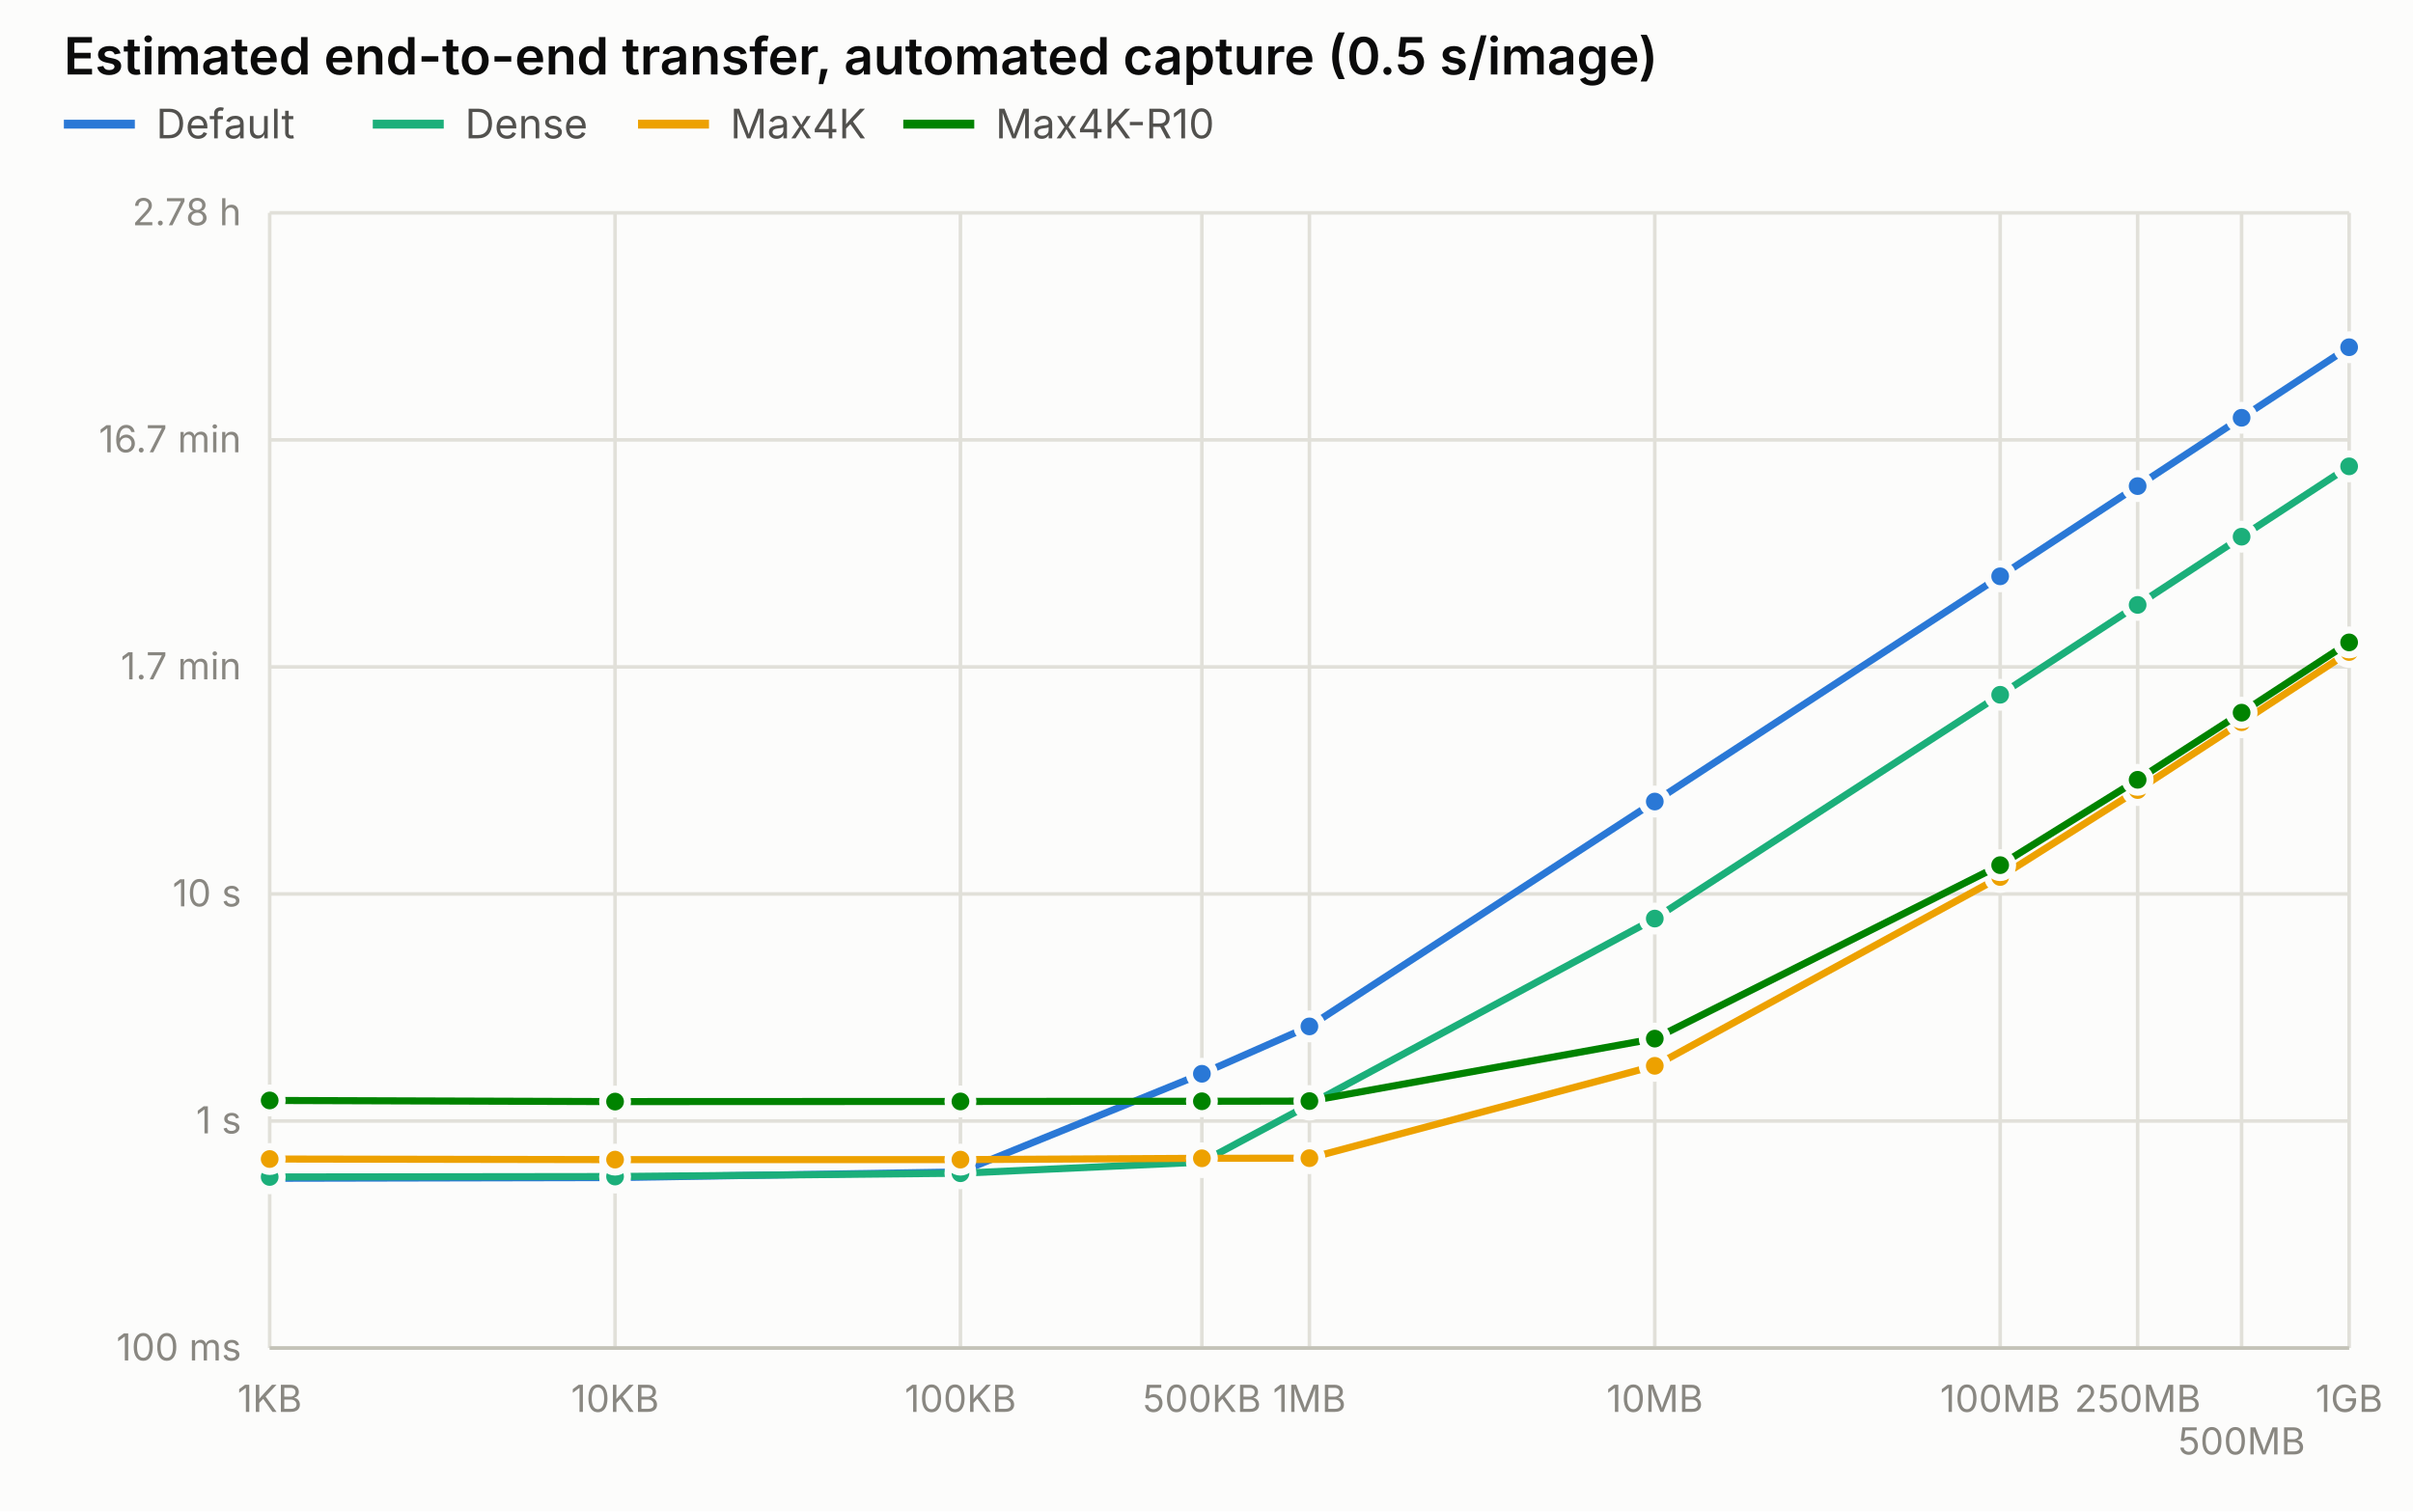
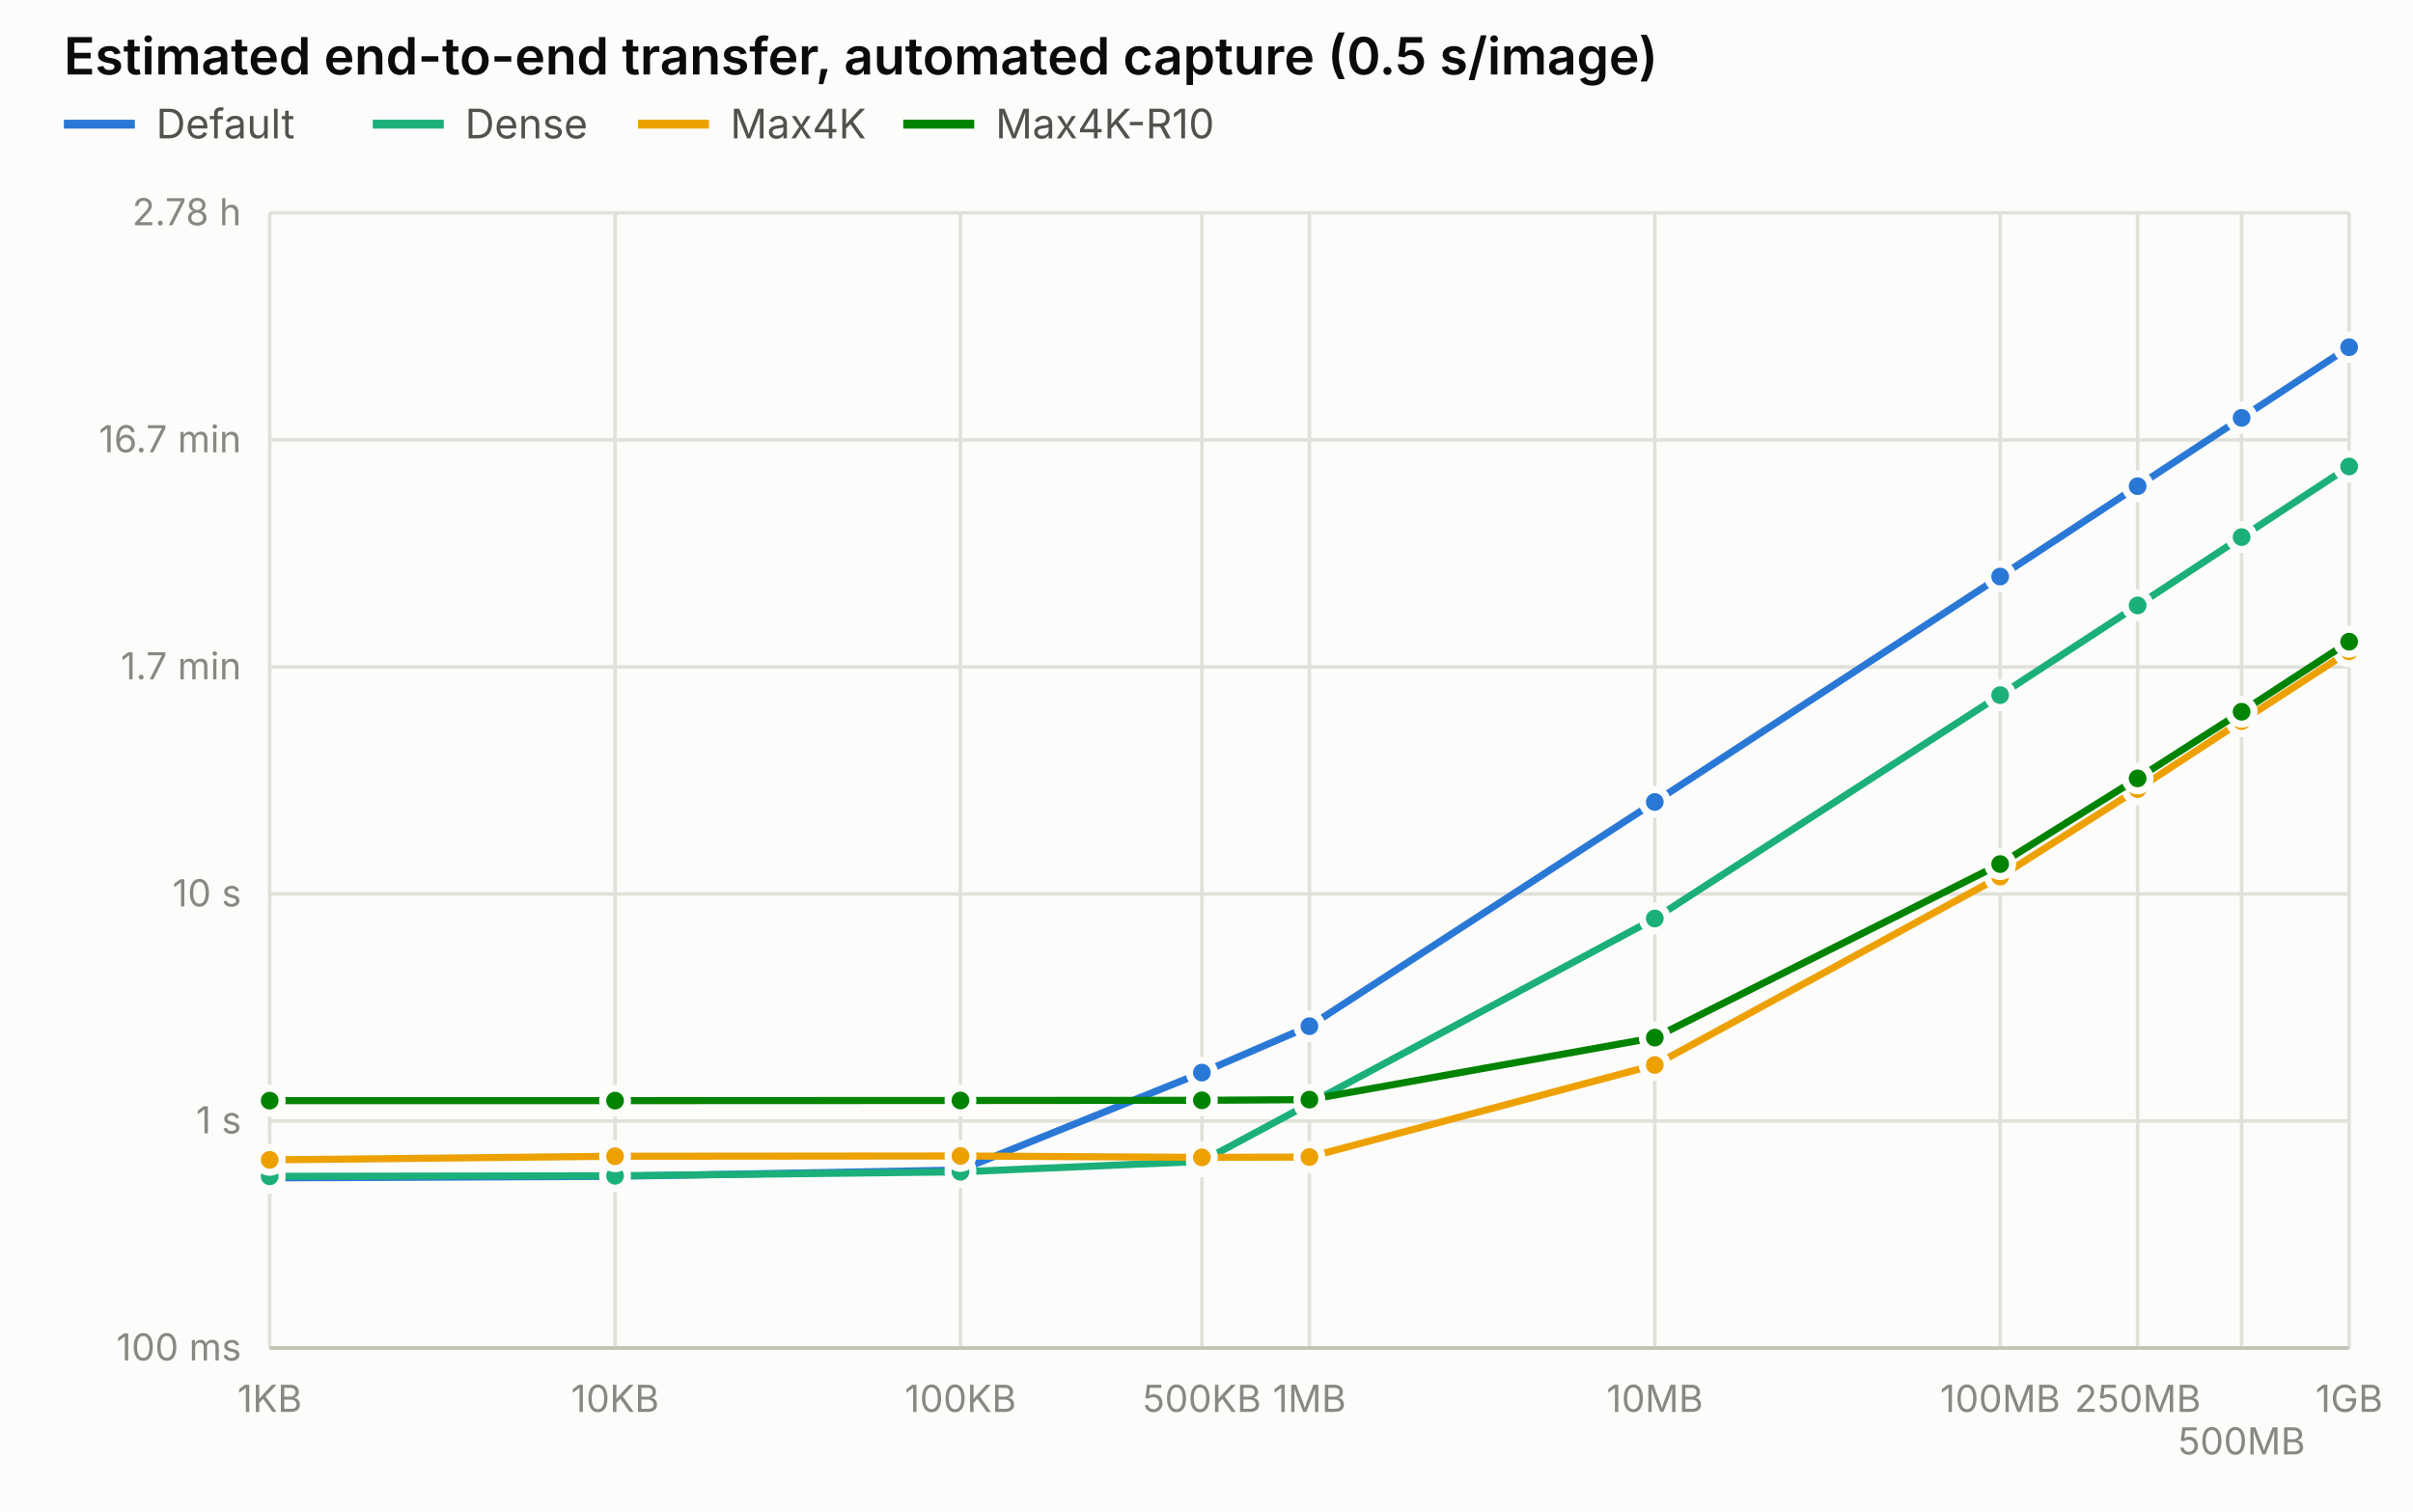
<svg xmlns="http://www.w3.org/2000/svg" viewBox="0 0 680 426" width="680" height="426" role="img" aria-label="Estimated end-to-end transfer, automated capture (0.5 s/image)">
  <rect width="680" height="426" fill="#fcfcfb" />
  <text x="18" y="21" font-family="system-ui, -apple-system, Segoe UI, sans-serif" font-size="14.5" font-weight="600" fill="#0b0b0b">Estimated end-to-end transfer, automated capture (0.5 s/image)</text>
  <line x1="18" y1="35" x2="38" y2="35" stroke="#2a78d6" stroke-width="2.5" />
  <text x="44" y="39" font-family="system-ui, -apple-system, Segoe UI, sans-serif" font-size="11.5" fill="#52514e">Default</text>
  <line x1="105.05" y1="35" x2="125.05" y2="35" stroke="#1baf7a" stroke-width="2.5" />
  <text x="131.05" y="39" font-family="system-ui, -apple-system, Segoe UI, sans-serif" font-size="11.5" fill="#52514e">Dense</text>
  <line x1="179.8" y1="35" x2="199.8" y2="35" stroke="#eda100" stroke-width="2.5" />
  <text x="205.8" y="39" font-family="system-ui, -apple-system, Segoe UI, sans-serif" font-size="11.5" fill="#52514e">Max4K</text>
  <line x1="254.55" y1="35" x2="274.55" y2="35" stroke="#008300" stroke-width="2.5" />
  <text x="280.55" y="39" font-family="system-ui, -apple-system, Segoe UI, sans-serif" font-size="11.5" fill="#52514e">Max4K-R10</text>
  <g transform="translate(0,46)">
    <line x1="76" y1="334" x2="662" y2="334" stroke="#e1e0d9" stroke-width="1" />
    <text x="68" y="337.5" fill="#898781" font-size="10.5" font-family="system-ui, -apple-system, Segoe UI, sans-serif" text-anchor="end">100 ms</text>
    <line x1="76" y1="270" x2="662" y2="270" stroke="#e1e0d9" stroke-width="1" />
    <text x="68" y="273.5" fill="#898781" font-size="10.5" font-family="system-ui, -apple-system, Segoe UI, sans-serif" text-anchor="end">1 s</text>
    <line x1="76" y1="206" x2="662" y2="206" stroke="#e1e0d9" stroke-width="1" />
    <text x="68" y="209.5" fill="#898781" font-size="10.5" font-family="system-ui, -apple-system, Segoe UI, sans-serif" text-anchor="end">10 s</text>
    <line x1="76" y1="142" x2="662" y2="142" stroke="#e1e0d9" stroke-width="1" />
    <text x="68" y="145.5" fill="#898781" font-size="10.5" font-family="system-ui, -apple-system, Segoe UI, sans-serif" text-anchor="end">1.7 min</text>
    <line x1="76" y1="78" x2="662" y2="78" stroke="#e1e0d9" stroke-width="1" />
    <text x="68" y="81.5" fill="#898781" font-size="10.5" font-family="system-ui, -apple-system, Segoe UI, sans-serif" text-anchor="end">16.7 min</text>
    <line x1="76" y1="14" x2="662" y2="14" stroke="#e1e0d9" stroke-width="1" />
    <text x="68" y="17.5" fill="#898781" font-size="10.5" font-family="system-ui, -apple-system, Segoe UI, sans-serif" text-anchor="end">2.78 h</text>
    <line x1="76" y1="14" x2="76" y2="334" stroke="#e1e0d9" stroke-width="1" />
    <text x="76" y="352" fill="#898781" font-size="10.5" font-family="system-ui, -apple-system, Segoe UI, sans-serif" text-anchor="middle">1KB</text>
    <line x1="173.33" y1="14" x2="173.33" y2="334" stroke="#e1e0d9" stroke-width="1" />
    <text x="173.33" y="352" fill="#898781" font-size="10.5" font-family="system-ui, -apple-system, Segoe UI, sans-serif" text-anchor="middle">10KB</text>
    <line x1="270.66" y1="14" x2="270.66" y2="334" stroke="#e1e0d9" stroke-width="1" />
    <text x="270.66" y="352" fill="#898781" font-size="10.5" font-family="system-ui, -apple-system, Segoe UI, sans-serif" text-anchor="middle">100KB</text>
    <line x1="338.7" y1="14" x2="338.7" y2="334" stroke="#e1e0d9" stroke-width="1" />
    <text x="338.7" y="352" fill="#898781" font-size="10.5" font-family="system-ui, -apple-system, Segoe UI, sans-serif" text-anchor="middle">500KB</text>
    <line x1="369" y1="14" x2="369" y2="334" stroke="#e1e0d9" stroke-width="1" />
    <text x="369" y="352" fill="#898781" font-size="10.5" font-family="system-ui, -apple-system, Segoe UI, sans-serif" text-anchor="middle">1MB</text>
    <line x1="466.33" y1="14" x2="466.33" y2="334" stroke="#e1e0d9" stroke-width="1" />
    <text x="466.33" y="352" fill="#898781" font-size="10.5" font-family="system-ui, -apple-system, Segoe UI, sans-serif" text-anchor="middle">10MB</text>
    <line x1="563.66" y1="14" x2="563.66" y2="334" stroke="#e1e0d9" stroke-width="1" />
    <text x="563.66" y="352" fill="#898781" font-size="10.5" font-family="system-ui, -apple-system, Segoe UI, sans-serif" text-anchor="middle">100MB</text>
    <line x1="602.4" y1="14" x2="602.4" y2="334" stroke="#e1e0d9" stroke-width="1" />
    <text x="602.4" y="352" fill="#898781" font-size="10.5" font-family="system-ui, -apple-system, Segoe UI, sans-serif" text-anchor="middle">250MB</text>
    <line x1="631.7" y1="14" x2="631.7" y2="334" stroke="#e1e0d9" stroke-width="1" />
    <text x="631.7" y="364" fill="#898781" font-size="10.5" font-family="system-ui, -apple-system, Segoe UI, sans-serif" text-anchor="middle">500MB</text>
    <line x1="662" y1="14" x2="662" y2="334" stroke="#e1e0d9" stroke-width="1" />
    <text x="662" y="352" fill="#898781" font-size="10.5" font-family="system-ui, -apple-system, Segoe UI, sans-serif" text-anchor="middle">1GB</text>
    <line x1="76" y1="334" x2="662" y2="334" stroke="#c3c2b7" stroke-width="1" />
-     <polyline points="76,286.15 173.33,285.95 270.66,284.36 338.7,256.69 369,243.34 466.33,179.95 563.66,116.46 602.4,91.03 631.7,71.77 662,51.88" fill="none" stroke="#2a78d6" stroke-width="2" />
-     <circle cx="76" cy="286.15" r="3.5" fill="#2a78d6" stroke="#fcfcfb" stroke-width="2" />
-     <circle cx="173.33" cy="285.95" r="3.5" fill="#2a78d6" stroke="#fcfcfb" stroke-width="2" />
-     <circle cx="270.66" cy="284.36" r="3.5" fill="#2a78d6" stroke="#fcfcfb" stroke-width="2" />
-     <circle cx="338.7" cy="256.69" r="3.5" fill="#2a78d6" stroke="#fcfcfb" stroke-width="2" />
-     <circle cx="369" cy="243.34" r="3.5" fill="#2a78d6" stroke="#fcfcfb" stroke-width="2" />
-     <circle cx="466.33" cy="179.95" r="3.5" fill="#2a78d6" stroke="#fcfcfb" stroke-width="2" />
-     <circle cx="563.66" cy="116.46" r="3.5" fill="#2a78d6" stroke="#fcfcfb" stroke-width="2" />
-     <circle cx="602.4" cy="91.03" r="3.5" fill="#2a78d6" stroke="#fcfcfb" stroke-width="2" />
-     <circle cx="631.7" cy="71.77" r="3.5" fill="#2a78d6" stroke="#fcfcfb" stroke-width="2" />
+     <polyline points="76,286.04 173.33,285.6 270.66,283.83 338.7,256.36 369,243.28 466.33,180.07 563.66,116.52 602.4,91.05 631.7,71.8 662,51.88" fill="none" stroke="#2a78d6" stroke-width="2" />
+     <circle cx="76" cy="286.04" r="3.5" fill="#2a78d6" stroke="#fcfcfb" stroke-width="2" />
+     <circle cx="173.33" cy="285.6" r="3.5" fill="#2a78d6" stroke="#fcfcfb" stroke-width="2" />
+     <circle cx="270.66" cy="283.83" r="3.5" fill="#2a78d6" stroke="#fcfcfb" stroke-width="2" />
+     <circle cx="338.7" cy="256.36" r="3.5" fill="#2a78d6" stroke="#fcfcfb" stroke-width="2" />
+     <circle cx="369" cy="243.28" r="3.5" fill="#2a78d6" stroke="#fcfcfb" stroke-width="2" />
+     <circle cx="466.33" cy="180.07" r="3.5" fill="#2a78d6" stroke="#fcfcfb" stroke-width="2" />
+     <circle cx="563.66" cy="116.52" r="3.5" fill="#2a78d6" stroke="#fcfcfb" stroke-width="2" />
+     <circle cx="602.4" cy="91.05" r="3.5" fill="#2a78d6" stroke="#fcfcfb" stroke-width="2" />
+     <circle cx="631.7" cy="71.8" r="3.5" fill="#2a78d6" stroke="#fcfcfb" stroke-width="2" />
    <circle cx="662" cy="51.88" r="3.5" fill="#2a78d6" stroke="#fcfcfb" stroke-width="2" />
-     <polyline points="76,285.78 173.33,285.66 270.66,284.73 338.7,281.59 369,265.38 466.33,212.94 563.66,149.85 602.4,124.52 631.7,105.29 662,85.46" fill="none" stroke="#1baf7a" stroke-width="2" />
-     <circle cx="76" cy="285.78" r="3.5" fill="#1baf7a" stroke="#fcfcfb" stroke-width="2" />
-     <circle cx="173.33" cy="285.66" r="3.5" fill="#1baf7a" stroke="#fcfcfb" stroke-width="2" />
-     <circle cx="270.66" cy="284.73" r="3.5" fill="#1baf7a" stroke="#fcfcfb" stroke-width="2" />
-     <circle cx="338.7" cy="281.59" r="3.5" fill="#1baf7a" stroke="#fcfcfb" stroke-width="2" />
-     <circle cx="369" cy="265.38" r="3.5" fill="#1baf7a" stroke="#fcfcfb" stroke-width="2" />
-     <circle cx="466.33" cy="212.94" r="3.5" fill="#1baf7a" stroke="#fcfcfb" stroke-width="2" />
-     <circle cx="563.66" cy="149.85" r="3.5" fill="#1baf7a" stroke="#fcfcfb" stroke-width="2" />
-     <circle cx="602.4" cy="124.52" r="3.5" fill="#1baf7a" stroke="#fcfcfb" stroke-width="2" />
-     <circle cx="631.7" cy="105.29" r="3.5" fill="#1baf7a" stroke="#fcfcfb" stroke-width="2" />
-     <circle cx="662" cy="85.46" r="3.5" fill="#1baf7a" stroke="#fcfcfb" stroke-width="2" />
-     <polyline points="76,280.72 173.33,280.89 270.66,280.89 338.7,280.52 369,280.48 466.33,254.45 563.66,201.22 602.4,176.71 631.7,157.59 662,137.8" fill="none" stroke="#eda100" stroke-width="2" />
-     <circle cx="76" cy="280.72" r="3.5" fill="#eda100" stroke="#fcfcfb" stroke-width="2" />
-     <circle cx="173.33" cy="280.89" r="3.5" fill="#eda100" stroke="#fcfcfb" stroke-width="2" />
-     <circle cx="270.66" cy="280.89" r="3.5" fill="#eda100" stroke="#fcfcfb" stroke-width="2" />
-     <circle cx="338.7" cy="280.52" r="3.5" fill="#eda100" stroke="#fcfcfb" stroke-width="2" />
-     <circle cx="369" cy="280.48" r="3.5" fill="#eda100" stroke="#fcfcfb" stroke-width="2" />
-     <circle cx="466.33" cy="254.45" r="3.5" fill="#eda100" stroke="#fcfcfb" stroke-width="2" />
-     <circle cx="563.66" cy="201.22" r="3.5" fill="#eda100" stroke="#fcfcfb" stroke-width="2" />
-     <circle cx="602.4" cy="176.71" r="3.5" fill="#eda100" stroke="#fcfcfb" stroke-width="2" />
-     <circle cx="631.7" cy="157.59" r="3.5" fill="#eda100" stroke="#fcfcfb" stroke-width="2" />
-     <circle cx="662" cy="137.8" r="3.5" fill="#eda100" stroke="#fcfcfb" stroke-width="2" />
-     <polyline points="76,264.21 173.33,264.53 270.66,264.49 338.7,264.44 369,264.39 466.33,246.78 563.66,197.88 602.4,173.82 631.7,154.9 662,135.09" fill="none" stroke="#008300" stroke-width="2" />
-     <circle cx="76" cy="264.21" r="3.5" fill="#008300" stroke="#fcfcfb" stroke-width="2" />
-     <circle cx="173.33" cy="264.53" r="3.5" fill="#008300" stroke="#fcfcfb" stroke-width="2" />
-     <circle cx="270.66" cy="264.49" r="3.5" fill="#008300" stroke="#fcfcfb" stroke-width="2" />
-     <circle cx="338.7" cy="264.44" r="3.5" fill="#008300" stroke="#fcfcfb" stroke-width="2" />
-     <circle cx="369" cy="264.39" r="3.5" fill="#008300" stroke="#fcfcfb" stroke-width="2" />
-     <circle cx="466.33" cy="246.78" r="3.5" fill="#008300" stroke="#fcfcfb" stroke-width="2" />
-     <circle cx="563.66" cy="197.88" r="3.5" fill="#008300" stroke="#fcfcfb" stroke-width="2" />
-     <circle cx="602.4" cy="173.82" r="3.5" fill="#008300" stroke="#fcfcfb" stroke-width="2" />
-     <circle cx="631.7" cy="154.9" r="3.5" fill="#008300" stroke="#fcfcfb" stroke-width="2" />
-     <circle cx="662" cy="135.09" r="3.5" fill="#008300" stroke="#fcfcfb" stroke-width="2" />
+     <polyline points="76,285.6 173.33,285.45 270.66,284.33 338.7,281.39 369,265.12 466.33,212.92 563.66,149.95 602.4,124.67 631.7,105.41 662,85.49" fill="none" stroke="#1baf7a" stroke-width="2" />
+     <circle cx="76" cy="285.6" r="3.5" fill="#1baf7a" stroke="#fcfcfb" stroke-width="2" />
+     <circle cx="173.33" cy="285.45" r="3.5" fill="#1baf7a" stroke="#fcfcfb" stroke-width="2" />
+     <circle cx="270.66" cy="284.33" r="3.5" fill="#1baf7a" stroke="#fcfcfb" stroke-width="2" />
+     <circle cx="338.7" cy="281.39" r="3.5" fill="#1baf7a" stroke="#fcfcfb" stroke-width="2" />
+     <circle cx="369" cy="265.12" r="3.5" fill="#1baf7a" stroke="#fcfcfb" stroke-width="2" />
+     <circle cx="466.33" cy="212.92" r="3.5" fill="#1baf7a" stroke="#fcfcfb" stroke-width="2" />
+     <circle cx="563.66" cy="149.95" r="3.5" fill="#1baf7a" stroke="#fcfcfb" stroke-width="2" />
+     <circle cx="602.4" cy="124.67" r="3.5" fill="#1baf7a" stroke="#fcfcfb" stroke-width="2" />
+     <circle cx="631.7" cy="105.41" r="3.5" fill="#1baf7a" stroke="#fcfcfb" stroke-width="2" />
+     <circle cx="662" cy="85.49" r="3.5" fill="#1baf7a" stroke="#fcfcfb" stroke-width="2" />
+     <polyline points="76,280.96 173.33,279.94 270.66,279.86 338.7,280.26 369,280.16 466.33,254.21 563.66,201.12 602.4,176.45 631.7,157.28 662,137.62" fill="none" stroke="#eda100" stroke-width="2" />
+     <circle cx="76" cy="280.96" r="3.5" fill="#eda100" stroke="#fcfcfb" stroke-width="2" />
+     <circle cx="173.33" cy="279.94" r="3.5" fill="#eda100" stroke="#fcfcfb" stroke-width="2" />
+     <circle cx="270.66" cy="279.86" r="3.5" fill="#eda100" stroke="#fcfcfb" stroke-width="2" />
+     <circle cx="338.7" cy="280.26" r="3.5" fill="#eda100" stroke="#fcfcfb" stroke-width="2" />
+     <circle cx="369" cy="280.16" r="3.5" fill="#eda100" stroke="#fcfcfb" stroke-width="2" />
+     <circle cx="466.33" cy="254.21" r="3.5" fill="#eda100" stroke="#fcfcfb" stroke-width="2" />
+     <circle cx="563.66" cy="201.12" r="3.5" fill="#eda100" stroke="#fcfcfb" stroke-width="2" />
+     <circle cx="602.4" cy="176.45" r="3.5" fill="#eda100" stroke="#fcfcfb" stroke-width="2" />
+     <circle cx="631.7" cy="157.28" r="3.5" fill="#eda100" stroke="#fcfcfb" stroke-width="2" />
+     <circle cx="662" cy="137.62" r="3.5" fill="#eda100" stroke="#fcfcfb" stroke-width="2" />
+     <polyline points="76,264.26 173.33,264.26 270.66,264.22 338.7,264.17 369,263.98 466.33,246.5 563.66,197.58 602.4,173.43 631.7,154.64 662,134.89" fill="none" stroke="#008300" stroke-width="2" />
+     <circle cx="76" cy="264.26" r="3.5" fill="#008300" stroke="#fcfcfb" stroke-width="2" />
+     <circle cx="173.33" cy="264.26" r="3.5" fill="#008300" stroke="#fcfcfb" stroke-width="2" />
+     <circle cx="270.66" cy="264.22" r="3.5" fill="#008300" stroke="#fcfcfb" stroke-width="2" />
+     <circle cx="338.7" cy="264.17" r="3.5" fill="#008300" stroke="#fcfcfb" stroke-width="2" />
+     <circle cx="369" cy="263.98" r="3.5" fill="#008300" stroke="#fcfcfb" stroke-width="2" />
+     <circle cx="466.33" cy="246.5" r="3.5" fill="#008300" stroke="#fcfcfb" stroke-width="2" />
+     <circle cx="563.66" cy="197.58" r="3.5" fill="#008300" stroke="#fcfcfb" stroke-width="2" />
+     <circle cx="602.4" cy="173.43" r="3.5" fill="#008300" stroke="#fcfcfb" stroke-width="2" />
+     <circle cx="631.7" cy="154.64" r="3.5" fill="#008300" stroke="#fcfcfb" stroke-width="2" />
+     <circle cx="662" cy="134.89" r="3.5" fill="#008300" stroke="#fcfcfb" stroke-width="2" />
  </g>
</svg>
